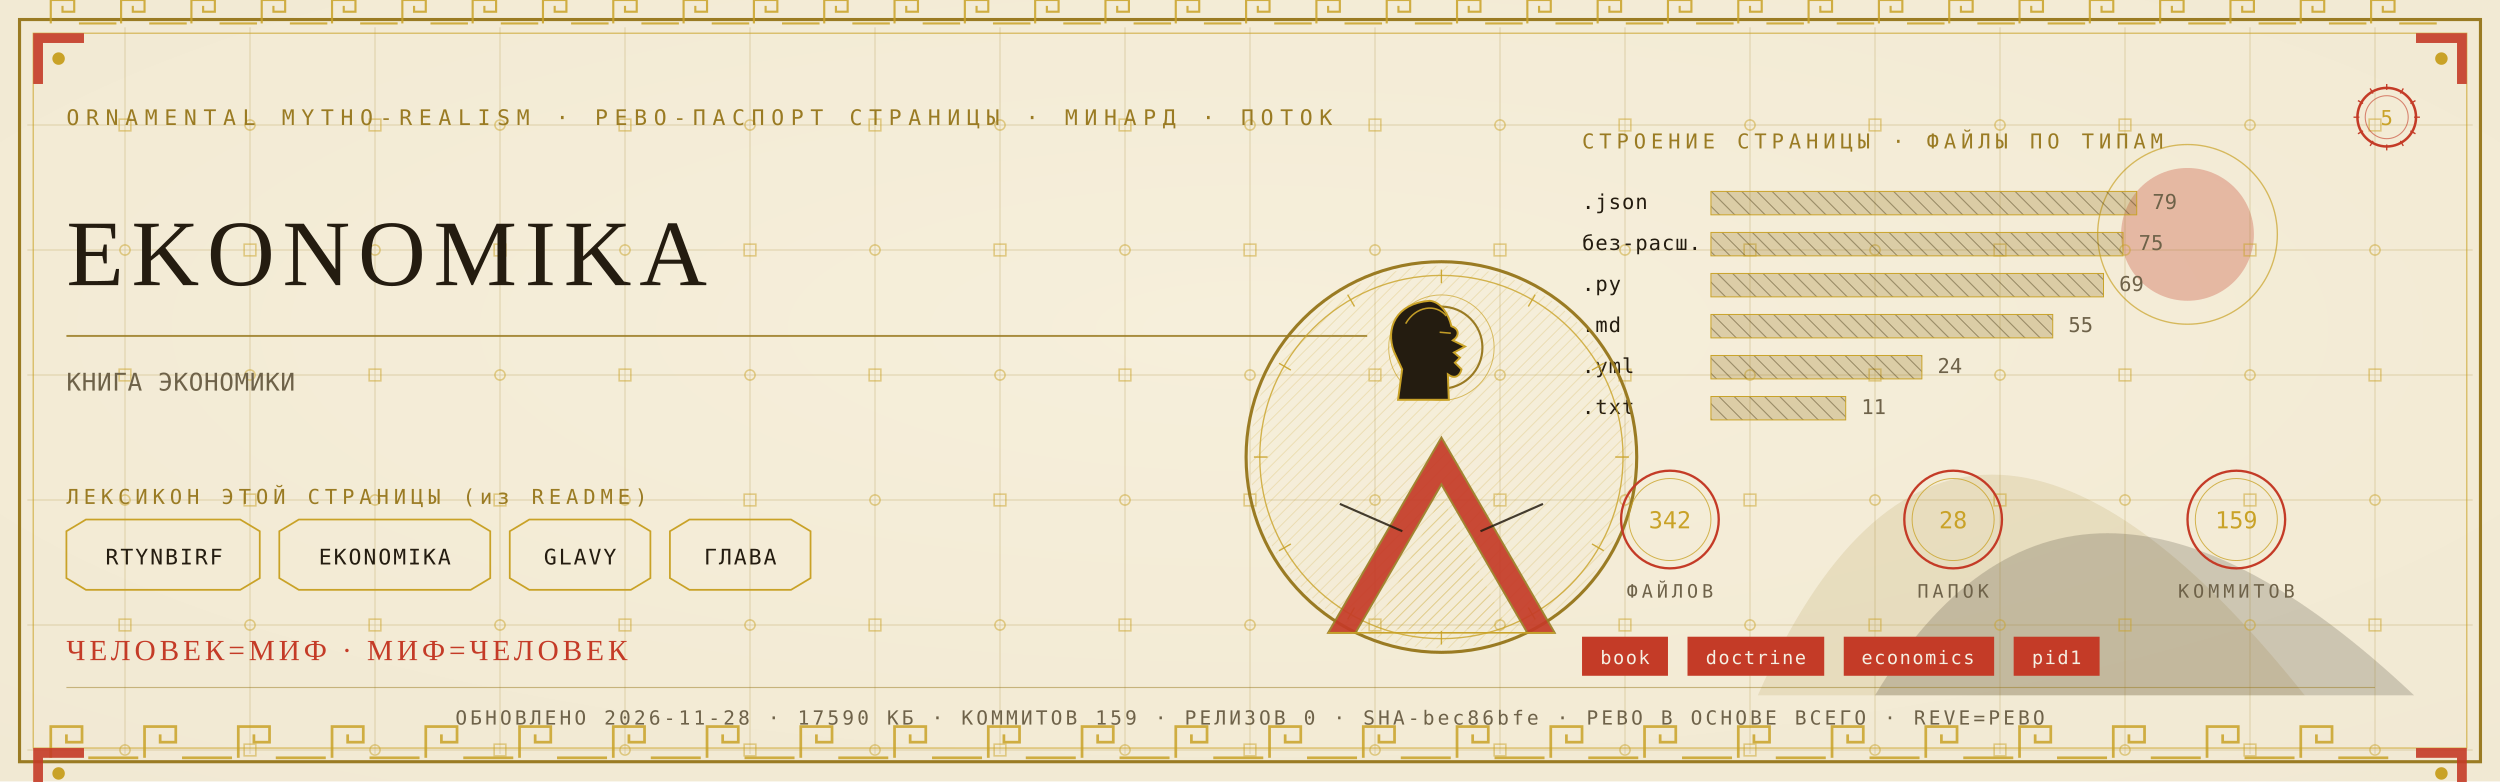
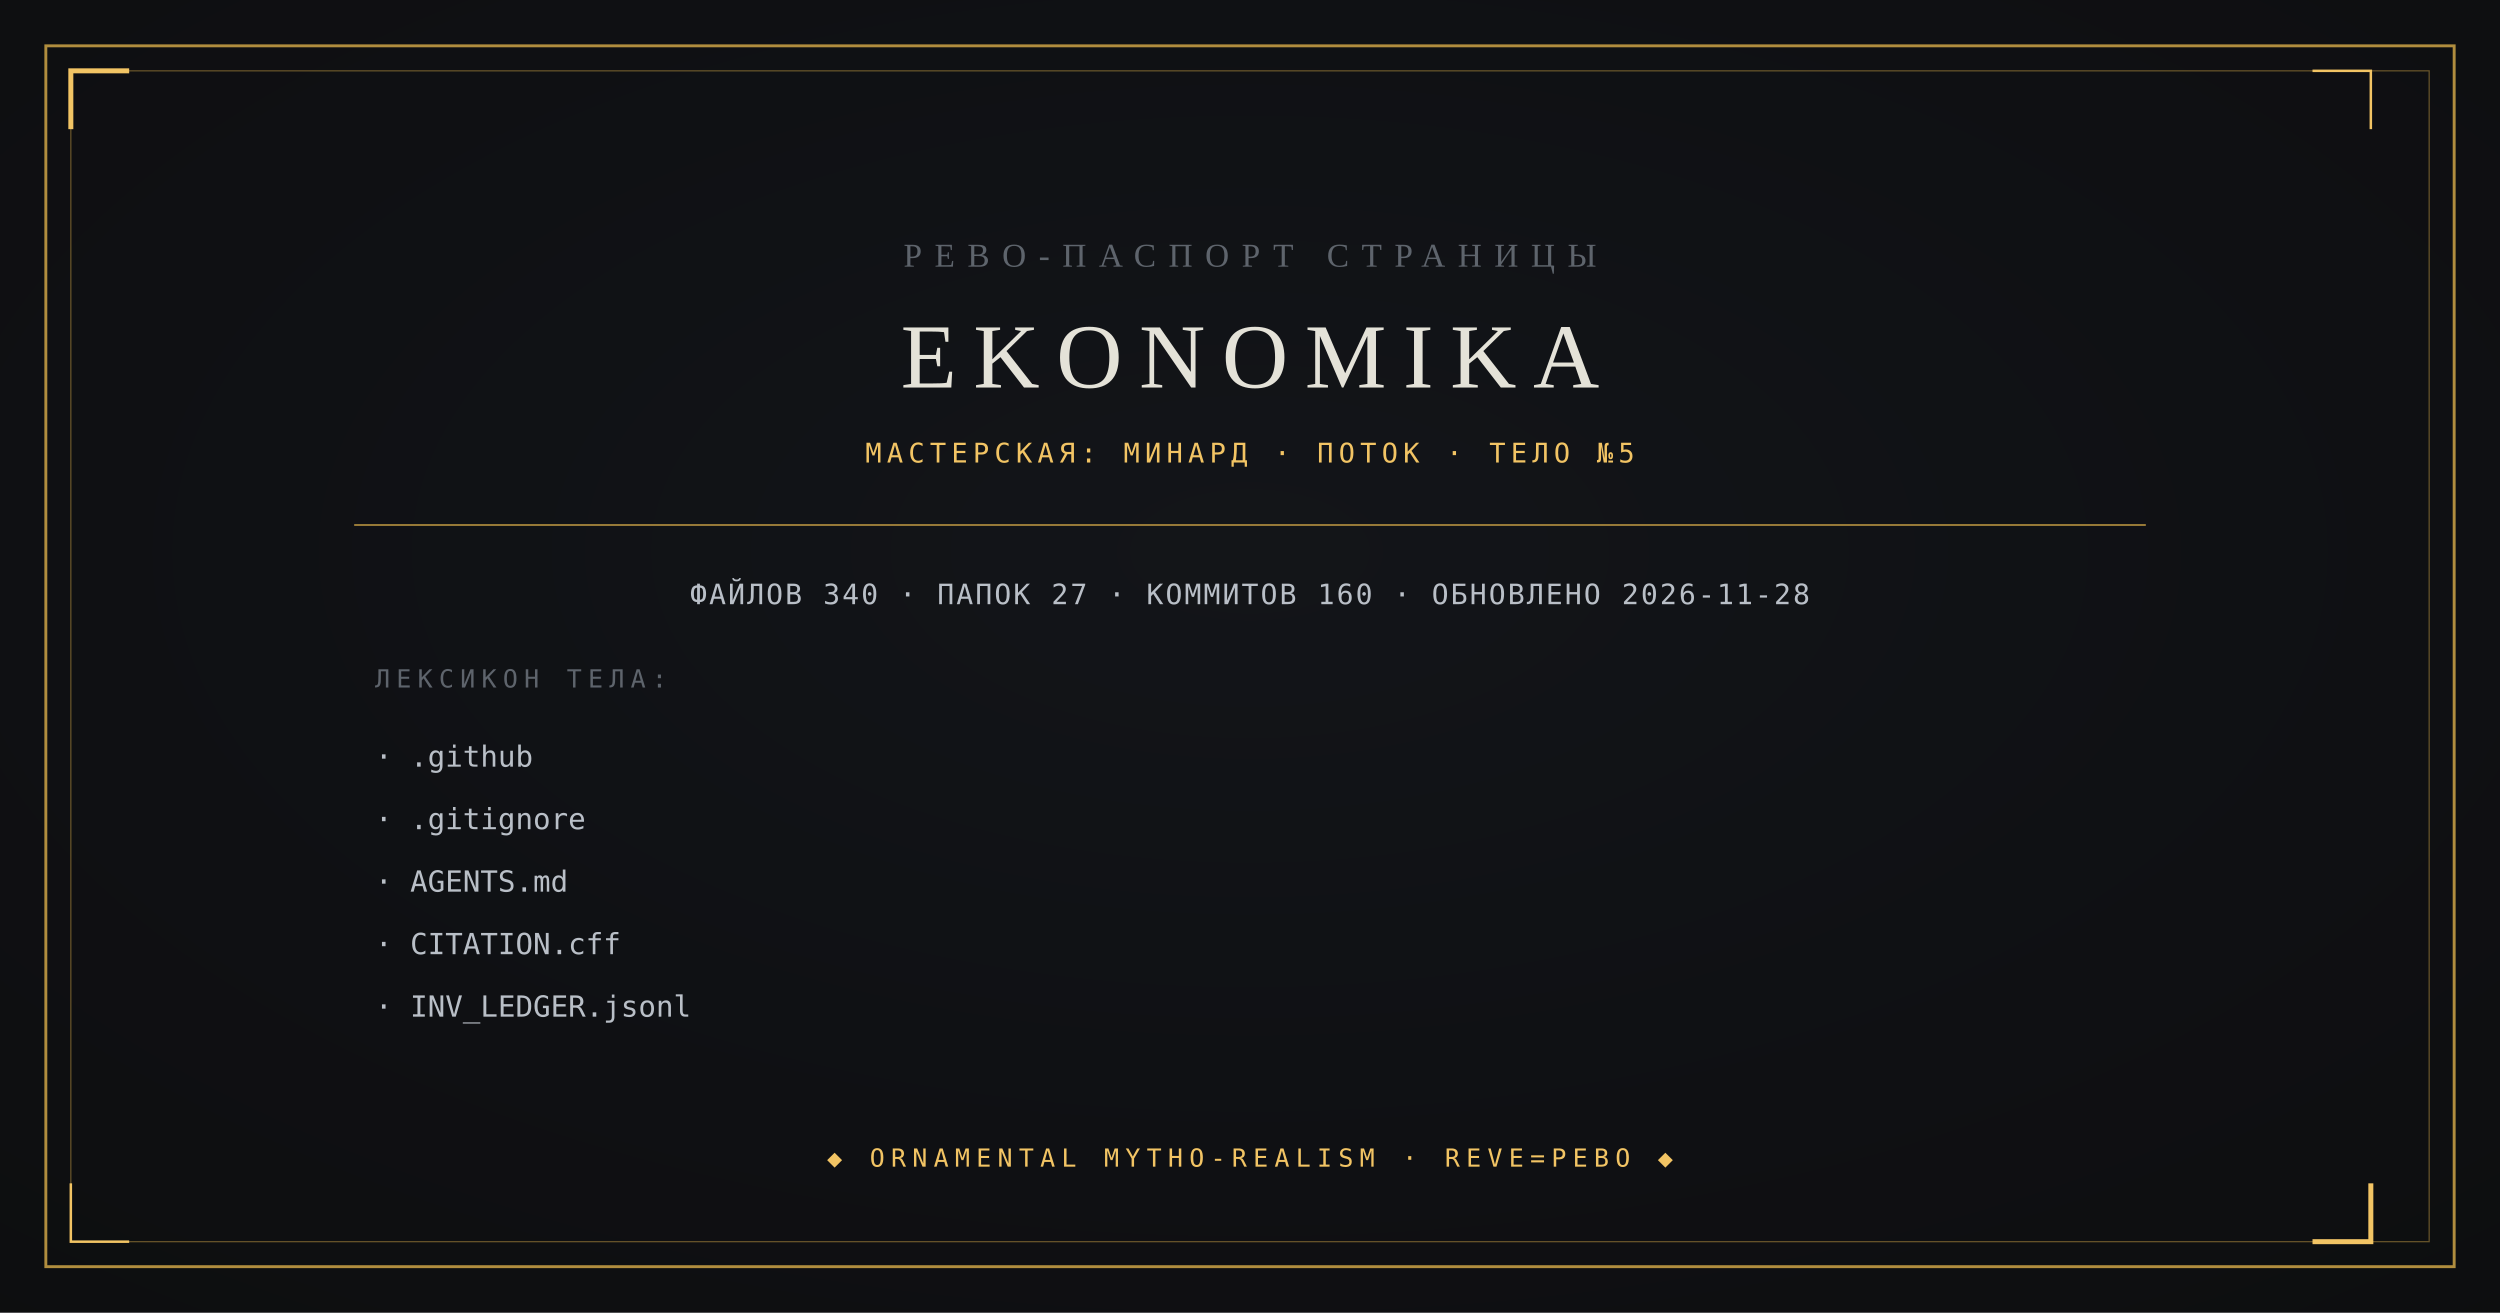
- <svg xmlns="http://www.w3.org/2000/svg" viewBox="0 0 1280 400" width="1280" height="400">
-   <defs>
-     <radialGradient id="rp5" cx="0.5" cy="0.42" r="1.1">
-       <stop offset="0" stop-color="#F6EFDC" />
-       <stop offset="1" stop-color="#EFE6CF" />
-     </radialGradient>
-     <pattern id="hatchm" width="4.2" height="4.2" patternUnits="userSpaceOnUse" patternTransform="rotate(45)">
-       <rect width="4.2" height="4.2" fill="none" />
-       <line x1="0" y1="0" x2="0" y2="4.2" stroke="#C9A227" stroke-width="0.5" />
-     </pattern>
-     <pattern id="hatchv" width="5.5" height="5.5" patternUnits="userSpaceOnUse" patternTransform="rotate(-45)">
-       <rect width="5.5" height="5.5" fill="none" />
-       <line x1="0" y1="0" x2="0" y2="5.5" stroke="#241C10" stroke-width="0.5" />
-     </pattern>
-   </defs>
-   <rect width="1280" height="400" fill="#EFE6CF" />
-   <rect width="1280" height="400" fill="url(#rp5)" opacity="0.94" />
-   <path d="M 900 356 Q 1000 130 1180 356 Z" fill="#9A7B23" opacity="0.14" />
-   <path d="M 960 356 Q 1060 190 1236 356 Z" fill="#241C10" opacity="0.18" />
-   <circle cx="1120" cy="120" r="34" fill="#C43B27" opacity="0.30" />
-   <circle cx="1120" cy="120" r="46" fill="none" stroke="#C9A227" stroke-width="0.7" opacity="0.7" />
-   <g stroke="#9A7B23" stroke-width="0.45" opacity="0.30">
-     <line x1="64" y1="14" x2="64" y2="386" />
-     <line x1="128" y1="14" x2="128" y2="386" />
-     <line x1="192" y1="14" x2="192" y2="386" />
-     <line x1="256" y1="14" x2="256" y2="386" />
-     <line x1="320" y1="14" x2="320" y2="386" />
-     <line x1="384" y1="14" x2="384" y2="386" />
-     <line x1="448" y1="14" x2="448" y2="386" />
-     <line x1="512" y1="14" x2="512" y2="386" />
-     <line x1="576" y1="14" x2="576" y2="386" />
-     <line x1="640" y1="14" x2="640" y2="386" />
-     <line x1="704" y1="14" x2="704" y2="386" />
-     <line x1="768" y1="14" x2="768" y2="386" />
-     <line x1="832" y1="14" x2="832" y2="386" />
-     <line x1="896" y1="14" x2="896" y2="386" />
-     <line x1="960" y1="14" x2="960" y2="386" />
-     <line x1="1024" y1="14" x2="1024" y2="386" />
-     <line x1="1088" y1="14" x2="1088" y2="386" />
-     <line x1="1152" y1="14" x2="1152" y2="386" />
-     <line x1="1216" y1="14" x2="1216" y2="386" />
-     <line x1="14" y1="64" x2="1266" y2="64" />
-     <line x1="14" y1="128" x2="1266" y2="128" />
-     <line x1="14" y1="192" x2="1266" y2="192" />
-     <line x1="14" y1="256" x2="1266" y2="256" />
-     <line x1="14" y1="320" x2="1266" y2="320" />
-     <line x1="14" y1="384" x2="1266" y2="384" />
-   </g>
-   <g fill="none" stroke="#C9A227" stroke-width="0.8" opacity="0.5">
-     <rect x="61" y="61" width="6" height="6" />
-     <circle cx="64" cy="128" r="2.6" />
-     <rect x="61" y="189" width="6" height="6" />
-     <circle cx="64" cy="256" r="2.6" />
-     <rect x="61" y="317" width="6" height="6" />
-     <circle cx="64" cy="384" r="2.6" />
-     <circle cx="128" cy="64" r="2.6" />
-     <rect x="125" y="125" width="6" height="6" />
-     <circle cx="128" cy="192" r="2.6" />
-     <rect x="125" y="253" width="6" height="6" />
-     <circle cx="128" cy="320" r="2.6" />
-     <rect x="125" y="381" width="6" height="6" />
-     <rect x="189" y="61" width="6" height="6" />
-     <circle cx="192" cy="128" r="2.6" />
-     <rect x="189" y="189" width="6" height="6" />
-     <circle cx="192" cy="256" r="2.6" />
-     <rect x="189" y="317" width="6" height="6" />
-     <circle cx="192" cy="384" r="2.6" />
-     <circle cx="256" cy="64" r="2.6" />
-     <rect x="253" y="125" width="6" height="6" />
-     <circle cx="256" cy="192" r="2.6" />
-     <rect x="253" y="253" width="6" height="6" />
-     <circle cx="256" cy="320" r="2.6" />
-     <rect x="253" y="381" width="6" height="6" />
-     <rect x="317" y="61" width="6" height="6" />
-     <circle cx="320" cy="128" r="2.6" />
-     <rect x="317" y="189" width="6" height="6" />
-     <circle cx="320" cy="256" r="2.6" />
-     <rect x="317" y="317" width="6" height="6" />
-     <circle cx="320" cy="384" r="2.6" />
-     <circle cx="384" cy="64" r="2.6" />
-     <rect x="381" y="125" width="6" height="6" />
-     <circle cx="384" cy="192" r="2.6" />
-     <rect x="381" y="253" width="6" height="6" />
-     <circle cx="384" cy="320" r="2.6" />
-     <rect x="381" y="381" width="6" height="6" />
-     <rect x="445" y="61" width="6" height="6" />
-     <circle cx="448" cy="128" r="2.6" />
-     <rect x="445" y="189" width="6" height="6" />
-     <circle cx="448" cy="256" r="2.6" />
-     <rect x="445" y="317" width="6" height="6" />
-     <circle cx="448" cy="384" r="2.6" />
-     <circle cx="512" cy="64" r="2.6" />
-     <rect x="509" y="125" width="6" height="6" />
-     <circle cx="512" cy="192" r="2.6" />
-     <rect x="509" y="253" width="6" height="6" />
-     <circle cx="512" cy="320" r="2.6" />
-     <rect x="509" y="381" width="6" height="6" />
-     <rect x="573" y="61" width="6" height="6" />
-     <circle cx="576" cy="128" r="2.6" />
-     <rect x="573" y="189" width="6" height="6" />
-     <circle cx="576" cy="256" r="2.6" />
-     <rect x="573" y="317" width="6" height="6" />
-     <circle cx="576" cy="384" r="2.6" />
-     <circle cx="640" cy="64" r="2.6" />
-     <rect x="637" y="125" width="6" height="6" />
-     <circle cx="640" cy="192" r="2.6" />
-     <rect x="637" y="253" width="6" height="6" />
-     <circle cx="640" cy="320" r="2.6" />
-     <rect x="637" y="381" width="6" height="6" />
-     <rect x="701" y="61" width="6" height="6" />
-     <circle cx="704" cy="128" r="2.6" />
-     <rect x="701" y="189" width="6" height="6" />
-     <circle cx="704" cy="256" r="2.6" />
-     <rect x="701" y="317" width="6" height="6" />
-     <circle cx="704" cy="384" r="2.6" />
-     <circle cx="768" cy="64" r="2.6" />
-     <rect x="765" y="125" width="6" height="6" />
-     <circle cx="768" cy="192" r="2.6" />
-     <rect x="765" y="253" width="6" height="6" />
-     <circle cx="768" cy="320" r="2.6" />
-     <rect x="765" y="381" width="6" height="6" />
-     <rect x="829" y="61" width="6" height="6" />
-     <circle cx="832" cy="128" r="2.6" />
-     <rect x="829" y="189" width="6" height="6" />
-     <circle cx="832" cy="256" r="2.6" />
-     <rect x="829" y="317" width="6" height="6" />
-     <circle cx="832" cy="384" r="2.6" />
-     <circle cx="896" cy="64" r="2.6" />
-     <rect x="893" y="125" width="6" height="6" />
-     <circle cx="896" cy="192" r="2.6" />
-     <rect x="893" y="253" width="6" height="6" />
-     <circle cx="896" cy="320" r="2.6" />
-     <rect x="893" y="381" width="6" height="6" />
-     <rect x="957" y="61" width="6" height="6" />
-     <circle cx="960" cy="128" r="2.6" />
-     <rect x="957" y="189" width="6" height="6" />
-     <circle cx="960" cy="256" r="2.6" />
-     <rect x="957" y="317" width="6" height="6" />
-     <circle cx="960" cy="384" r="2.6" />
-     <circle cx="1024" cy="64" r="2.6" />
-     <rect x="1021" y="125" width="6" height="6" />
-     <circle cx="1024" cy="192" r="2.6" />
-     <rect x="1021" y="253" width="6" height="6" />
-     <circle cx="1024" cy="320" r="2.6" />
-     <rect x="1021" y="381" width="6" height="6" />
-     <rect x="1085" y="61" width="6" height="6" />
-     <circle cx="1088" cy="128" r="2.6" />
-     <rect x="1085" y="189" width="6" height="6" />
-     <circle cx="1088" cy="256" r="2.6" />
-     <rect x="1085" y="317" width="6" height="6" />
-     <circle cx="1088" cy="384" r="2.6" />
-     <circle cx="1152" cy="64" r="2.6" />
-     <rect x="1149" y="125" width="6" height="6" />
-     <circle cx="1152" cy="192" r="2.6" />
-     <rect x="1149" y="253" width="6" height="6" />
-     <circle cx="1152" cy="320" r="2.6" />
-     <rect x="1149" y="381" width="6" height="6" />
-     <rect x="1213" y="61" width="6" height="6" />
-     <circle cx="1216" cy="128" r="2.6" />
-     <rect x="1213" y="189" width="6" height="6" />
-     <circle cx="1216" cy="256" r="2.6" />
-     <rect x="1213" y="317" width="6" height="6" />
-     <circle cx="1216" cy="384" r="2.6" />
-   </g>
-   <rect x="10" y="10" width="1260" height="380" fill="none" stroke="#9A7B23" stroke-width="1.6" />
-   <rect x="17" y="17" width="1246" height="366" fill="none" stroke="#C9A227" stroke-width="0.6" opacity="0.75" />
-   <g fill="none" stroke="#C9A227" stroke-width="1.4" opacity="0.85">
-     <path d="M 26 388 L 26 372 L 42 372 L 42 380.0 L 34.0 380.0 L 34.0 376.0" />
-     <line x1="45.2" y1="388" x2="70.8" y2="388" />
-     <path d="M 74 388 L 74 372 L 90 372 L 90 380.0 L 82.0 380.0 L 82.0 376.0" />
-     <line x1="93.2" y1="388" x2="118.8" y2="388" />
-     <path d="M 122 388 L 122 372 L 138 372 L 138 380.0 L 130.0 380.0 L 130.0 376.0" />
-     <line x1="141.2" y1="388" x2="166.8" y2="388" />
-     <path d="M 170 388 L 170 372 L 186 372 L 186 380.0 L 178.0 380.0 L 178.0 376.0" />
-     <line x1="189.2" y1="388" x2="214.8" y2="388" />
-     <path d="M 218 388 L 218 372 L 234 372 L 234 380.0 L 226.0 380.0 L 226.0 376.0" />
-     <line x1="237.2" y1="388" x2="262.8" y2="388" />
-     <path d="M 266 388 L 266 372 L 282 372 L 282 380.0 L 274.0 380.0 L 274.0 376.0" />
-     <line x1="285.2" y1="388" x2="310.8" y2="388" />
-     <path d="M 314 388 L 314 372 L 330 372 L 330 380.0 L 322.0 380.0 L 322.0 376.0" />
-     <line x1="333.2" y1="388" x2="358.8" y2="388" />
-     <path d="M 362 388 L 362 372 L 378 372 L 378 380.0 L 370.0 380.0 L 370.0 376.0" />
-     <line x1="381.2" y1="388" x2="406.8" y2="388" />
-     <path d="M 410 388 L 410 372 L 426 372 L 426 380.0 L 418.0 380.0 L 418.0 376.0" />
-     <line x1="429.2" y1="388" x2="454.8" y2="388" />
-     <path d="M 458 388 L 458 372 L 474 372 L 474 380.0 L 466.0 380.0 L 466.0 376.0" />
-     <line x1="477.2" y1="388" x2="502.8" y2="388" />
-     <path d="M 506 388 L 506 372 L 522 372 L 522 380.0 L 514.0 380.0 L 514.0 376.0" />
-     <line x1="525.2" y1="388" x2="550.8" y2="388" />
-     <path d="M 554 388 L 554 372 L 570 372 L 570 380.0 L 562.0 380.0 L 562.0 376.0" />
-     <line x1="573.2" y1="388" x2="598.8" y2="388" />
-     <path d="M 602 388 L 602 372 L 618 372 L 618 380.0 L 610.0 380.0 L 610.0 376.0" />
-     <line x1="621.2" y1="388" x2="646.8" y2="388" />
-     <path d="M 650 388 L 650 372 L 666 372 L 666 380.0 L 658.0 380.0 L 658.0 376.0" />
-     <line x1="669.2" y1="388" x2="694.8" y2="388" />
-     <path d="M 698 388 L 698 372 L 714 372 L 714 380.0 L 706.0 380.0 L 706.0 376.0" />
-     <line x1="717.2" y1="388" x2="742.8" y2="388" />
-     <path d="M 746 388 L 746 372 L 762 372 L 762 380.0 L 754.0 380.0 L 754.0 376.0" />
-     <line x1="765.2" y1="388" x2="790.8" y2="388" />
-     <path d="M 794 388 L 794 372 L 810 372 L 810 380.0 L 802.0 380.0 L 802.0 376.0" />
-     <line x1="813.2" y1="388" x2="838.8" y2="388" />
-     <path d="M 842 388 L 842 372 L 858 372 L 858 380.0 L 850.0 380.0 L 850.0 376.0" />
-     <line x1="861.2" y1="388" x2="886.8" y2="388" />
-     <path d="M 890 388 L 890 372 L 906 372 L 906 380.0 L 898.0 380.0 L 898.0 376.0" />
-     <line x1="909.2" y1="388" x2="934.8" y2="388" />
-     <path d="M 938 388 L 938 372 L 954 372 L 954 380.0 L 946.0 380.0 L 946.0 376.0" />
-     <line x1="957.2" y1="388" x2="982.8" y2="388" />
-     <path d="M 986 388 L 986 372 L 1002 372 L 1002 380.0 L 994.0 380.0 L 994.0 376.0" />
-     <line x1="1005.2" y1="388" x2="1030.8" y2="388" />
-     <path d="M 1034 388 L 1034 372 L 1050 372 L 1050 380.0 L 1042.0 380.0 L 1042.0 376.0" />
-     <line x1="1053.2" y1="388" x2="1078.8" y2="388" />
-     <path d="M 1082 388 L 1082 372 L 1098 372 L 1098 380.0 L 1090.0 380.0 L 1090.0 376.0" />
-     <line x1="1101.2" y1="388" x2="1126.8" y2="388" />
-     <path d="M 1130 388 L 1130 372 L 1146 372 L 1146 380.0 L 1138.0 380.0 L 1138.0 376.0" />
-     <line x1="1149.2" y1="388" x2="1174.8" y2="388" />
-     <path d="M 1178 388 L 1178 372 L 1194 372 L 1194 380.0 L 1186.0 380.0 L 1186.0 376.0" />
-     <line x1="1197.2" y1="388" x2="1222.8" y2="388" />
-   </g>
-   <g fill="none" stroke="#C9A227" stroke-width="1.1" opacity="0.85">
-     <path d="M 26 12 L 26 0 L 38 0 L 38 6.0 L 32.0 6.0 L 32.0 3.0" />
-     <line x1="40.4" y1="12" x2="59.6" y2="12" />
-     <path d="M 62 12 L 62 0 L 74 0 L 74 6.0 L 68.0 6.0 L 68.0 3.0" />
-     <line x1="76.4" y1="12" x2="95.6" y2="12" />
-     <path d="M 98 12 L 98 0 L 110 0 L 110 6.0 L 104.0 6.0 L 104.0 3.0" />
-     <line x1="112.4" y1="12" x2="131.6" y2="12" />
-     <path d="M 134 12 L 134 0 L 146 0 L 146 6.0 L 140.0 6.0 L 140.0 3.0" />
-     <line x1="148.4" y1="12" x2="167.6" y2="12" />
-     <path d="M 170 12 L 170 0 L 182 0 L 182 6.0 L 176.0 6.0 L 176.0 3.0" />
-     <line x1="184.4" y1="12" x2="203.6" y2="12" />
-     <path d="M 206 12 L 206 0 L 218 0 L 218 6.0 L 212.0 6.0 L 212.0 3.0" />
-     <line x1="220.4" y1="12" x2="239.6" y2="12" />
-     <path d="M 242 12 L 242 0 L 254 0 L 254 6.0 L 248.0 6.0 L 248.0 3.0" />
-     <line x1="256.4" y1="12" x2="275.6" y2="12" />
-     <path d="M 278 12 L 278 0 L 290 0 L 290 6.0 L 284.0 6.0 L 284.0 3.0" />
-     <line x1="292.4" y1="12" x2="311.6" y2="12" />
-     <path d="M 314 12 L 314 0 L 326 0 L 326 6.0 L 320.0 6.0 L 320.0 3.0" />
-     <line x1="328.4" y1="12" x2="347.6" y2="12" />
-     <path d="M 350 12 L 350 0 L 362 0 L 362 6.0 L 356.0 6.0 L 356.0 3.0" />
-     <line x1="364.4" y1="12" x2="383.6" y2="12" />
-     <path d="M 386 12 L 386 0 L 398 0 L 398 6.0 L 392.0 6.0 L 392.0 3.0" />
-     <line x1="400.4" y1="12" x2="419.6" y2="12" />
-     <path d="M 422 12 L 422 0 L 434 0 L 434 6.0 L 428.0 6.0 L 428.0 3.0" />
-     <line x1="436.4" y1="12" x2="455.6" y2="12" />
-     <path d="M 458 12 L 458 0 L 470 0 L 470 6.0 L 464.0 6.0 L 464.0 3.0" />
-     <line x1="472.4" y1="12" x2="491.6" y2="12" />
-     <path d="M 494 12 L 494 0 L 506 0 L 506 6.0 L 500.0 6.0 L 500.0 3.0" />
-     <line x1="508.4" y1="12" x2="527.6" y2="12" />
-     <path d="M 530 12 L 530 0 L 542 0 L 542 6.0 L 536.0 6.0 L 536.0 3.0" />
-     <line x1="544.4" y1="12" x2="563.6" y2="12" />
-     <path d="M 566 12 L 566 0 L 578 0 L 578 6.0 L 572.0 6.0 L 572.0 3.0" />
-     <line x1="580.4" y1="12" x2="599.6" y2="12" />
-     <path d="M 602 12 L 602 0 L 614 0 L 614 6.0 L 608.0 6.0 L 608.0 3.0" />
-     <line x1="616.4" y1="12" x2="635.6" y2="12" />
-     <path d="M 638 12 L 638 0 L 650 0 L 650 6.0 L 644.0 6.0 L 644.0 3.0" />
-     <line x1="652.4" y1="12" x2="671.6" y2="12" />
-     <path d="M 674 12 L 674 0 L 686 0 L 686 6.0 L 680.0 6.0 L 680.0 3.0" />
-     <line x1="688.4" y1="12" x2="707.6" y2="12" />
-     <path d="M 710 12 L 710 0 L 722 0 L 722 6.0 L 716.0 6.0 L 716.0 3.0" />
-     <line x1="724.4" y1="12" x2="743.6" y2="12" />
-     <path d="M 746 12 L 746 0 L 758 0 L 758 6.0 L 752.0 6.0 L 752.0 3.0" />
-     <line x1="760.4" y1="12" x2="779.6" y2="12" />
-     <path d="M 782 12 L 782 0 L 794 0 L 794 6.0 L 788.0 6.0 L 788.0 3.0" />
-     <line x1="796.4" y1="12" x2="815.6" y2="12" />
-     <path d="M 818 12 L 818 0 L 830 0 L 830 6.0 L 824.0 6.0 L 824.0 3.0" />
-     <line x1="832.4" y1="12" x2="851.6" y2="12" />
-     <path d="M 854 12 L 854 0 L 866 0 L 866 6.0 L 860.0 6.0 L 860.0 3.0" />
-     <line x1="868.4" y1="12" x2="887.6" y2="12" />
-     <path d="M 890 12 L 890 0 L 902 0 L 902 6.0 L 896.0 6.0 L 896.0 3.0" />
-     <line x1="904.4" y1="12" x2="923.6" y2="12" />
-     <path d="M 926 12 L 926 0 L 938 0 L 938 6.0 L 932.0 6.0 L 932.0 3.0" />
-     <line x1="940.4" y1="12" x2="959.6" y2="12" />
-     <path d="M 962 12 L 962 0 L 974 0 L 974 6.0 L 968.0 6.0 L 968.0 3.0" />
-     <line x1="976.4" y1="12" x2="995.6" y2="12" />
-     <path d="M 998 12 L 998 0 L 1010 0 L 1010 6.0 L 1004.0 6.0 L 1004.0 3.0" />
-     <line x1="1012.4" y1="12" x2="1031.6" y2="12" />
-     <path d="M 1034 12 L 1034 0 L 1046 0 L 1046 6.0 L 1040.0 6.0 L 1040.0 3.0" />
-     <line x1="1048.4" y1="12" x2="1067.6" y2="12" />
-     <path d="M 1070 12 L 1070 0 L 1082 0 L 1082 6.0 L 1076.0 6.0 L 1076.0 3.0" />
-     <line x1="1084.4" y1="12" x2="1103.6" y2="12" />
-     <path d="M 1106 12 L 1106 0 L 1118 0 L 1118 6.0 L 1112.0 6.0 L 1112.0 3.0" />
-     <line x1="1120.4" y1="12" x2="1139.6" y2="12" />
-     <path d="M 1142 12 L 1142 0 L 1154 0 L 1154 6.0 L 1148.0 6.0 L 1148.0 3.0" />
-     <line x1="1156.4" y1="12" x2="1175.6" y2="12" />
-     <path d="M 1178 12 L 1178 0 L 1190 0 L 1190 6.0 L 1184.0 6.0 L 1184.0 3.0" />
-     <line x1="1192.4" y1="12" x2="1211.6" y2="12" />
-     <path d="M 1214 12 L 1214 0 L 1226 0 L 1226 6.0 L 1220.0 6.0 L 1220.0 3.0" />
-     <line x1="1228.4" y1="12" x2="1247.6" y2="12" />
-   </g>
-   <g transform="translate(17,17) scale(1,1)">
-     <path d="M 0 0 L 26 0 L 26 5 L 5 5 L 5 26 L 0 26 Z" fill="#C43B27" opacity="0.9" />
-     <circle cx="13" cy="13" r="3.2" fill="#C9A227" />
-   </g>
-   <g transform="translate(1263,17) scale(-1,1)">
-     <path d="M 0 0 L 26 0 L 26 5 L 5 5 L 5 26 L 0 26 Z" fill="#C43B27" opacity="0.9" />
-     <circle cx="13" cy="13" r="3.2" fill="#C9A227" />
-   </g>
-   <g transform="translate(17,383) scale(1,1)">
-     <path d="M 0 0 L 26 0 L 26 5 L 5 5 L 5 26 L 0 26 Z" fill="#C43B27" opacity="0.9" />
-     <circle cx="13" cy="13" r="3.2" fill="#C9A227" />
-   </g>
-   <g transform="translate(1263,383) scale(-1,1)">
-     <path d="M 0 0 L 26 0 L 26 5 L 5 5 L 5 26 L 0 26 Z" fill="#C43B27" opacity="0.9" />
-     <circle cx="13" cy="13" r="3.2" fill="#C9A227" />
-   </g>
-   <text x="34" y="64" font-family="'Cascadia Mono', ui-monospace, Consolas, monospace" font-size="11" fill="#9A7B23" letter-spacing="3.4">ORNAMENTAL MYTHO-REALISM · РЕВО-ПАСПОРТ СТРАНИЦЫ · МИНАРД · ПОТОК</text>
-   <g transform="translate(1222,60)">
-     <circle r="15" fill="none" stroke="#C43B27" stroke-width="1.3" />
-     <circle r="11" fill="none" stroke="#C43B27" stroke-width="0.55" opacity="0.6" />
-     <text y="4" text-anchor="middle" font-family="'Cascadia Mono', ui-monospace, Consolas, monospace" font-size="10.5" fill="#C9A227">5</text>
-     <g stroke="#C43B27" stroke-width="0.7">
-       <line x1="0" y1="-17" x2="0" y2="-14" transform="rotate(0)" />
-       <line x1="0" y1="-17" x2="0" y2="-14" transform="rotate(30)" />
-       <line x1="0" y1="-17" x2="0" y2="-14" transform="rotate(60)" />
-       <line x1="0" y1="-17" x2="0" y2="-14" transform="rotate(90)" />
-       <line x1="0" y1="-17" x2="0" y2="-14" transform="rotate(120)" />
-       <line x1="0" y1="-17" x2="0" y2="-14" transform="rotate(150)" />
-       <line x1="0" y1="-17" x2="0" y2="-14" transform="rotate(180)" />
-       <line x1="0" y1="-17" x2="0" y2="-14" transform="rotate(210)" />
-       <line x1="0" y1="-17" x2="0" y2="-14" transform="rotate(240)" />
-       <line x1="0" y1="-17" x2="0" y2="-14" transform="rotate(270)" />
-       <line x1="0" y1="-17" x2="0" y2="-14" transform="rotate(300)" />
-       <line x1="0" y1="-17" x2="0" y2="-14" transform="rotate(330)" />
-     </g>
-   </g>
-   <text x="34" y="146" font-family="Georgia, 'Times New Roman', serif" font-size="48.0" fill="#241C10" letter-spacing="4">EKONOMIKA</text>
-   <line x1="34" y1="172" x2="700" y2="172" stroke="#9A7B23" stroke-width="1" opacity="0.85" />
-   <text x="34" y="200" font-family="'Cascadia Mono', ui-monospace, Consolas, monospace" font-size="12.5" fill="#6E6249" letter-spacing="0.3">КНИГА ЭКОНОМИКИ</text>
-   <text x="34" y="258" font-family="'Cascadia Mono', ui-monospace, Consolas, monospace" font-size="10.5" fill="#9A7B23" letter-spacing="2.5">ЛЕКСИКОН ЭТОЙ СТРАНИЦЫ (из README)</text>
-   <path d="M 34 272 L 44 266 L 123 266 L 133 272 L 133 296 L 123 302 L 44 302 L 34 296 Z" fill="none" stroke="#C9A227" stroke-width="0.9" />
-   <text x="84" y="289" text-anchor="middle" font-family="'Cascadia Mono', ui-monospace, Consolas, monospace" font-size="11" fill="#241C10" letter-spacing="1">RTYNBIRF</text>
-   <path d="M 143 272 L 153 266 L 241 266 L 251 272 L 251 296 L 241 302 L 153 302 L 143 296 Z" fill="none" stroke="#C9A227" stroke-width="0.9" />
-   <text x="197" y="289" text-anchor="middle" font-family="'Cascadia Mono', ui-monospace, Consolas, monospace" font-size="11" fill="#241C10" letter-spacing="1">EKONOMIKA</text>
-   <path d="M 261 272 L 271 266 L 323 266 L 333 272 L 333 296 L 323 302 L 271 302 L 261 296 Z" fill="none" stroke="#C9A227" stroke-width="0.9" />
-   <text x="297" y="289" text-anchor="middle" font-family="'Cascadia Mono', ui-monospace, Consolas, monospace" font-size="11" fill="#241C10" letter-spacing="1">GLAVY</text>
-   <path d="M 343 272 L 353 266 L 405 266 L 415 272 L 415 296 L 405 302 L 353 302 L 343 296 Z" fill="none" stroke="#C9A227" stroke-width="0.9" />
-   <text x="379" y="289" text-anchor="middle" font-family="'Cascadia Mono', ui-monospace, Consolas, monospace" font-size="11" fill="#241C10" letter-spacing="1">ГЛАВА</text>
-   <text x="810" y="76" font-family="'Cascadia Mono', ui-monospace, Consolas, monospace" font-size="10.5" fill="#9A7B23" letter-spacing="2.5">СТРОЕНИЕ СТРАНИЦЫ · ФАЙЛЫ ПО ТИПАМ</text>
-   <text x="810" y="107" font-family="'Cascadia Mono', ui-monospace, Consolas, monospace" font-size="10.5" fill="#241C10" letter-spacing="0.5">.json</text>
-   <rect x="876" y="98" width="218" height="12" fill="url(#hatchv)" opacity="0.9" />
-   <rect x="876" y="98" width="218" height="12" fill="#9A7B23" opacity="0.28" />
-   <rect x="876" y="98" width="218" height="12" fill="none" stroke="#C9A227" stroke-width="0.5" />
-   <text x="1102" y="107" font-family="'Cascadia Mono', ui-monospace, Consolas, monospace" font-size="10.5" fill="#6E6249">79</text>
-   <text x="810" y="128" font-family="'Cascadia Mono', ui-monospace, Consolas, monospace" font-size="10.5" fill="#241C10" letter-spacing="0.5">без-расш.</text>
-   <rect x="876" y="119" width="211" height="12" fill="url(#hatchv)" opacity="0.9" />
-   <rect x="876" y="119" width="211" height="12" fill="#9A7B23" opacity="0.28" />
-   <rect x="876" y="119" width="211" height="12" fill="none" stroke="#C9A227" stroke-width="0.5" />
-   <text x="1095" y="128" font-family="'Cascadia Mono', ui-monospace, Consolas, monospace" font-size="10.5" fill="#6E6249">75</text>
-   <text x="810" y="149" font-family="'Cascadia Mono', ui-monospace, Consolas, monospace" font-size="10.5" fill="#241C10" letter-spacing="0.5">.py</text>
-   <rect x="876" y="140" width="201" height="12" fill="url(#hatchv)" opacity="0.9" />
-   <rect x="876" y="140" width="201" height="12" fill="#9A7B23" opacity="0.28" />
-   <rect x="876" y="140" width="201" height="12" fill="none" stroke="#C9A227" stroke-width="0.5" />
-   <text x="1085" y="149" font-family="'Cascadia Mono', ui-monospace, Consolas, monospace" font-size="10.5" fill="#6E6249">69</text>
-   <text x="810" y="170" font-family="'Cascadia Mono', ui-monospace, Consolas, monospace" font-size="10.5" fill="#241C10" letter-spacing="0.5">.md</text>
-   <rect x="876" y="161" width="175" height="12" fill="url(#hatchv)" opacity="0.9" />
-   <rect x="876" y="161" width="175" height="12" fill="#9A7B23" opacity="0.28" />
-   <rect x="876" y="161" width="175" height="12" fill="none" stroke="#C9A227" stroke-width="0.5" />
-   <text x="1059" y="170" font-family="'Cascadia Mono', ui-monospace, Consolas, monospace" font-size="10.5" fill="#6E6249">55</text>
-   <text x="810" y="191" font-family="'Cascadia Mono', ui-monospace, Consolas, monospace" font-size="10.5" fill="#241C10" letter-spacing="0.5">.yml</text>
-   <rect x="876" y="182" width="108" height="12" fill="url(#hatchv)" opacity="0.9" />
-   <rect x="876" y="182" width="108" height="12" fill="#9A7B23" opacity="0.28" />
-   <rect x="876" y="182" width="108" height="12" fill="none" stroke="#C9A227" stroke-width="0.5" />
-   <text x="992" y="191" font-family="'Cascadia Mono', ui-monospace, Consolas, monospace" font-size="10.5" fill="#6E6249">24</text>
-   <text x="810" y="212" font-family="'Cascadia Mono', ui-monospace, Consolas, monospace" font-size="10.5" fill="#241C10" letter-spacing="0.5">.txt</text>
-   <rect x="876" y="203" width="69" height="12" fill="url(#hatchv)" opacity="0.9" />
-   <rect x="876" y="203" width="69" height="12" fill="#9A7B23" opacity="0.28" />
-   <rect x="876" y="203" width="69" height="12" fill="none" stroke="#C9A227" stroke-width="0.5" />
-   <text x="953" y="212" font-family="'Cascadia Mono', ui-monospace, Consolas, monospace" font-size="10.5" fill="#6E6249">11</text>
-   <g transform="translate(738,234)">
-     <circle r="100" fill="none" stroke="#9A7B23" stroke-width="1.6" />
-     <circle r="93" fill="none" stroke="#C9A227" stroke-width="0.7" opacity="0.8" />
-     <circle r="98" fill="url(#hatchm)" opacity="0.4" />
-     <g stroke="#C9A227" stroke-width="0.7" opacity="0.9">
-       <line x1="0" y1="-96" x2="0" y2="-89" transform="rotate(0)" />
-       <line x1="0" y1="-96" x2="0" y2="-89" transform="rotate(30)" />
-       <line x1="0" y1="-96" x2="0" y2="-89" transform="rotate(60)" />
-       <line x1="0" y1="-96" x2="0" y2="-89" transform="rotate(90)" />
-       <line x1="0" y1="-96" x2="0" y2="-89" transform="rotate(120)" />
-       <line x1="0" y1="-96" x2="0" y2="-89" transform="rotate(150)" />
-       <line x1="0" y1="-96" x2="0" y2="-89" transform="rotate(180)" />
-       <line x1="0" y1="-96" x2="0" y2="-89" transform="rotate(210)" />
-       <line x1="0" y1="-96" x2="0" y2="-89" transform="rotate(240)" />
-       <line x1="0" y1="-96" x2="0" y2="-89" transform="rotate(270)" />
-       <line x1="0" y1="-96" x2="0" y2="-89" transform="rotate(300)" />
-       <line x1="0" y1="-96" x2="0" y2="-89" transform="rotate(330)" />
-     </g>
-     <circle cy="-56" r="21" fill="none" stroke="#9A7B23" stroke-width="1.1" />
-     <circle cy="-56" r="27" fill="none" stroke="#C9A227" stroke-width="0.5" opacity="0.7" />
-     <path d="M -6.0 -80.0 C -23.5 -78.7 -28.7 -65.7 -24.3 -54.0 L -20.1 -44.9 L -22.2 -29.3 L 3.8 -29.3 L 3.3 -42.3 C 6.9 -39.7 9.5 -41.5 10.3 -44.9 L 6.9 -48.3 L 9.5 -50.9 L 6.4 -53.5 L 12.1 -56.6 L 5.9 -59.7 C 9.5 -62.3 9.0 -65.7 5.1 -67.0 C 3.8 -72.7 -0.1 -79.5 -6.0 -80.0 Z" fill="#241C10" stroke="#C9A227" stroke-width="1.0" />
-     <g fill="none" stroke="#C9A227" stroke-width="0.8" opacity="0.95">
-       <path d="M -18.3 -68.3 C -13.1 -77.4 -2.7 -78.7 2.5 -72.2" />
-       <path d="M -0.9 -63.9 L 4.8 -63.4" />
-     </g>
-     <path d="M -58.0 90.0 L 0 -10.0 L 58.0 90.0 L 44.0 90.0 L 0 14.0 L -44.0 90.0 Z" fill="#C43B27" opacity="0.92" stroke="#9A7B23" stroke-width="1.0" />
-     <path d="M -34.0 88.0 L 0 20.0 L 34.0 88.0" fill="url(#hatchm)" opacity="0.5" stroke="none" />
-     <path d="M -58.0 90.0 L 58.0 90.0" fill="none" stroke="#C9A227" stroke-width="0.8" />
-     <path d="M -52.0 24.0 L -20.0 38.0" fill="none" stroke="#241C10" stroke-width="1.1" opacity="0.85" />
-     <path d="M 52.0 24.0 L 20.0 38.0" fill="none" stroke="#241C10" stroke-width="1.1" opacity="0.85" />
-   </g>
-   <g transform="translate(855,266)">
-     <circle r="25" fill="none" stroke="#C43B27" stroke-width="1.2" />
-     <circle r="21" fill="none" stroke="#C9A227" stroke-width="0.5" opacity="0.8" />
-     <text y="4.5" text-anchor="middle" font-family="'Cascadia Mono', ui-monospace, Consolas, monospace" font-size="12" fill="#C9A227">342</text>
-     <text y="40" text-anchor="middle" font-family="'Cascadia Mono', ui-monospace, Consolas, monospace" font-size="9.5" fill="#6E6249" letter-spacing="2">ФАЙЛОВ</text>
-   </g>
-   <g transform="translate(1000,266)">
-     <circle r="25" fill="none" stroke="#C43B27" stroke-width="1.2" />
-     <circle r="21" fill="none" stroke="#C9A227" stroke-width="0.5" opacity="0.8" />
-     <text y="4.5" text-anchor="middle" font-family="'Cascadia Mono', ui-monospace, Consolas, monospace" font-size="12" fill="#C9A227">28</text>
-     <text y="40" text-anchor="middle" font-family="'Cascadia Mono', ui-monospace, Consolas, monospace" font-size="9.5" fill="#6E6249" letter-spacing="2">ПАПОК</text>
-   </g>
-   <g transform="translate(1145,266)">
-     <circle r="25" fill="none" stroke="#C43B27" stroke-width="1.2" />
-     <circle r="21" fill="none" stroke="#C9A227" stroke-width="0.5" opacity="0.8" />
-     <text y="4.5" text-anchor="middle" font-family="'Cascadia Mono', ui-monospace, Consolas, monospace" font-size="12" fill="#C9A227">159</text>
-     <text y="40" text-anchor="middle" font-family="'Cascadia Mono', ui-monospace, Consolas, monospace" font-size="9.5" fill="#6E6249" letter-spacing="2">КОММИТОВ</text>
-   </g>
-   <rect x="810" y="326" rx="0" width="44" height="20" fill="#C43B27" />
-   <text x="832" y="340" text-anchor="middle" font-family="'Cascadia Mono', ui-monospace, Consolas, monospace" font-size="9.5" fill="#F5EFE2" letter-spacing="0.8">book</text>
-   <rect x="864" y="326" rx="0" width="70" height="20" fill="#C43B27" />
-   <text x="899" y="340" text-anchor="middle" font-family="'Cascadia Mono', ui-monospace, Consolas, monospace" font-size="9.5" fill="#F5EFE2" letter-spacing="0.8">doctrine</text>
-   <rect x="944" y="326" rx="0" width="77" height="20" fill="#C43B27" />
-   <text x="982" y="340" text-anchor="middle" font-family="'Cascadia Mono', ui-monospace, Consolas, monospace" font-size="9.5" fill="#F5EFE2" letter-spacing="0.8">economics</text>
-   <rect x="1031" y="326" rx="0" width="44" height="20" fill="#C43B27" />
-   <text x="1053" y="340" text-anchor="middle" font-family="'Cascadia Mono', ui-monospace, Consolas, monospace" font-size="9.5" fill="#F5EFE2" letter-spacing="0.8">pid1</text>
-   <text x="34" y="338" font-family="Georgia, 'Times New Roman', serif" font-size="15" fill="#C43B27" letter-spacing="2">ЧЕЛОВЕК=МИФ · МИФ=ЧЕЛОВЕК</text>
-   <line x1="34" y1="352" x2="1216" y2="352" stroke="#9A7B23" stroke-width="0.6" opacity="0.5" />
-   <text x="640" y="371" text-anchor="middle" font-family="'Cascadia Mono', ui-monospace, Consolas, monospace" font-size="10" fill="#6E6249" letter-spacing="1.6">ОБНОВЛЕНО 2026-11-28 · 17590 КБ · КОММИТОВ 159 · РЕЛИЗОВ 0 · SHA-bec86bfe · РЕВО В ОСНОВЕ ВСЕГО · REVE=РЕВО</text>
+ <svg xmlns="http://www.w3.org/2000/svg" viewBox="0 0 1200 630" width="1200" height="630">
+   <rect width="1200" height="630" fill="#0B0C0E" />
+   <radialGradient id="v" cx="0.5" cy="0.42" r="0.95">
+     <stop offset="0" stop-color="#14161A" />
+     <stop offset="1" stop-color="#0B0C0E" />
+   </radialGradient>
+   <rect width="1200" height="630" fill="url(#v)" opacity="0.9" />
+   <rect x="22" y="22" width="1156" height="586" fill="none" stroke="#B08D3E" stroke-width="1.4" />
+   <rect x="34" y="34" width="1132" height="562" fill="none" stroke="#B08D3E" stroke-width="0.6" opacity="0.55" />
+   <path d="M 34 62 L 34 34 L 62 34" fill="none" stroke="#F2C464" stroke-width="2.4" />
+   <path d="M 1138 568 L 1138 596 L 1110 596" fill="none" stroke="#F2C464" stroke-width="2.4" />
+   <path d="M 1138 62 L 1138 34 L 1110 34" fill="none" stroke="#F2C464" stroke-width="1.2" />
+   <path d="M 62 596 L 34 596 L 34 568" fill="none" stroke="#F2C464" stroke-width="1.2" />
+   <text x="600" y="128" text-anchor="middle" font-family="Georgia, 'Times New Roman', serif" font-size="16" fill="#5E646C" letter-spacing="6">РЕВО-ПАСПОРТ СТРАНИЦЫ</text>
+   <text x="600" y="186" text-anchor="middle" font-family="Georgia, 'Times New Roman', serif" font-size="44" fill="#E4E2D8" letter-spacing="8">EKONOMIKA</text>
+   <text x="600" y="222" text-anchor="middle" font-family="ui-monospace, Consolas, monospace" font-size="13" fill="#F2C464" letter-spacing="2.5">МАСТЕРСКАЯ: МИНАРД · ПОТОК · ТЕЛО №5</text>
+   <line x1="170" y1="252" x2="1030" y2="252" stroke="#B08D3E" stroke-width="0.8" />
+   <text x="600" y="290" text-anchor="middle" font-family="ui-monospace, Consolas, monospace" font-size="13.5" fill="#B9BFC7" letter-spacing="1">ФАЙЛОВ 340 · ПАПОК 27 · КОММИТОВ 160 · ОБНОВЛЕНО 2026-11-28</text>
+   <text x="180" y="330" font-family="ui-monospace, Consolas, monospace" font-size="12" fill="#5E646C" letter-spacing="3">ЛЕКСИКОН ТЕЛА:</text>
+   <text x="180" y="368" font-family="ui-monospace, Consolas, monospace" font-size="14" fill="#B9BFC7">· .github</text>
+   <text x="180" y="398" font-family="ui-monospace, Consolas, monospace" font-size="14" fill="#B9BFC7">· .gitignore</text>
+   <text x="180" y="428" font-family="ui-monospace, Consolas, monospace" font-size="14" fill="#B9BFC7">· AGENTS.md</text>
+   <text x="180" y="458" font-family="ui-monospace, Consolas, monospace" font-size="14" fill="#B9BFC7">· CITATION.cff</text>
+   <text x="180" y="488" font-family="ui-monospace, Consolas, monospace" font-size="14" fill="#B9BFC7">· INV_LEDGER.jsonl</text>
+   <text x="600" y="560" text-anchor="middle" font-family="ui-monospace, Consolas, monospace" font-size="12" fill="#F2C464" letter-spacing="3">◆ ORNAMENTAL MYTHO-REALISM · REVE=РЕВО ◆</text>
</svg>
